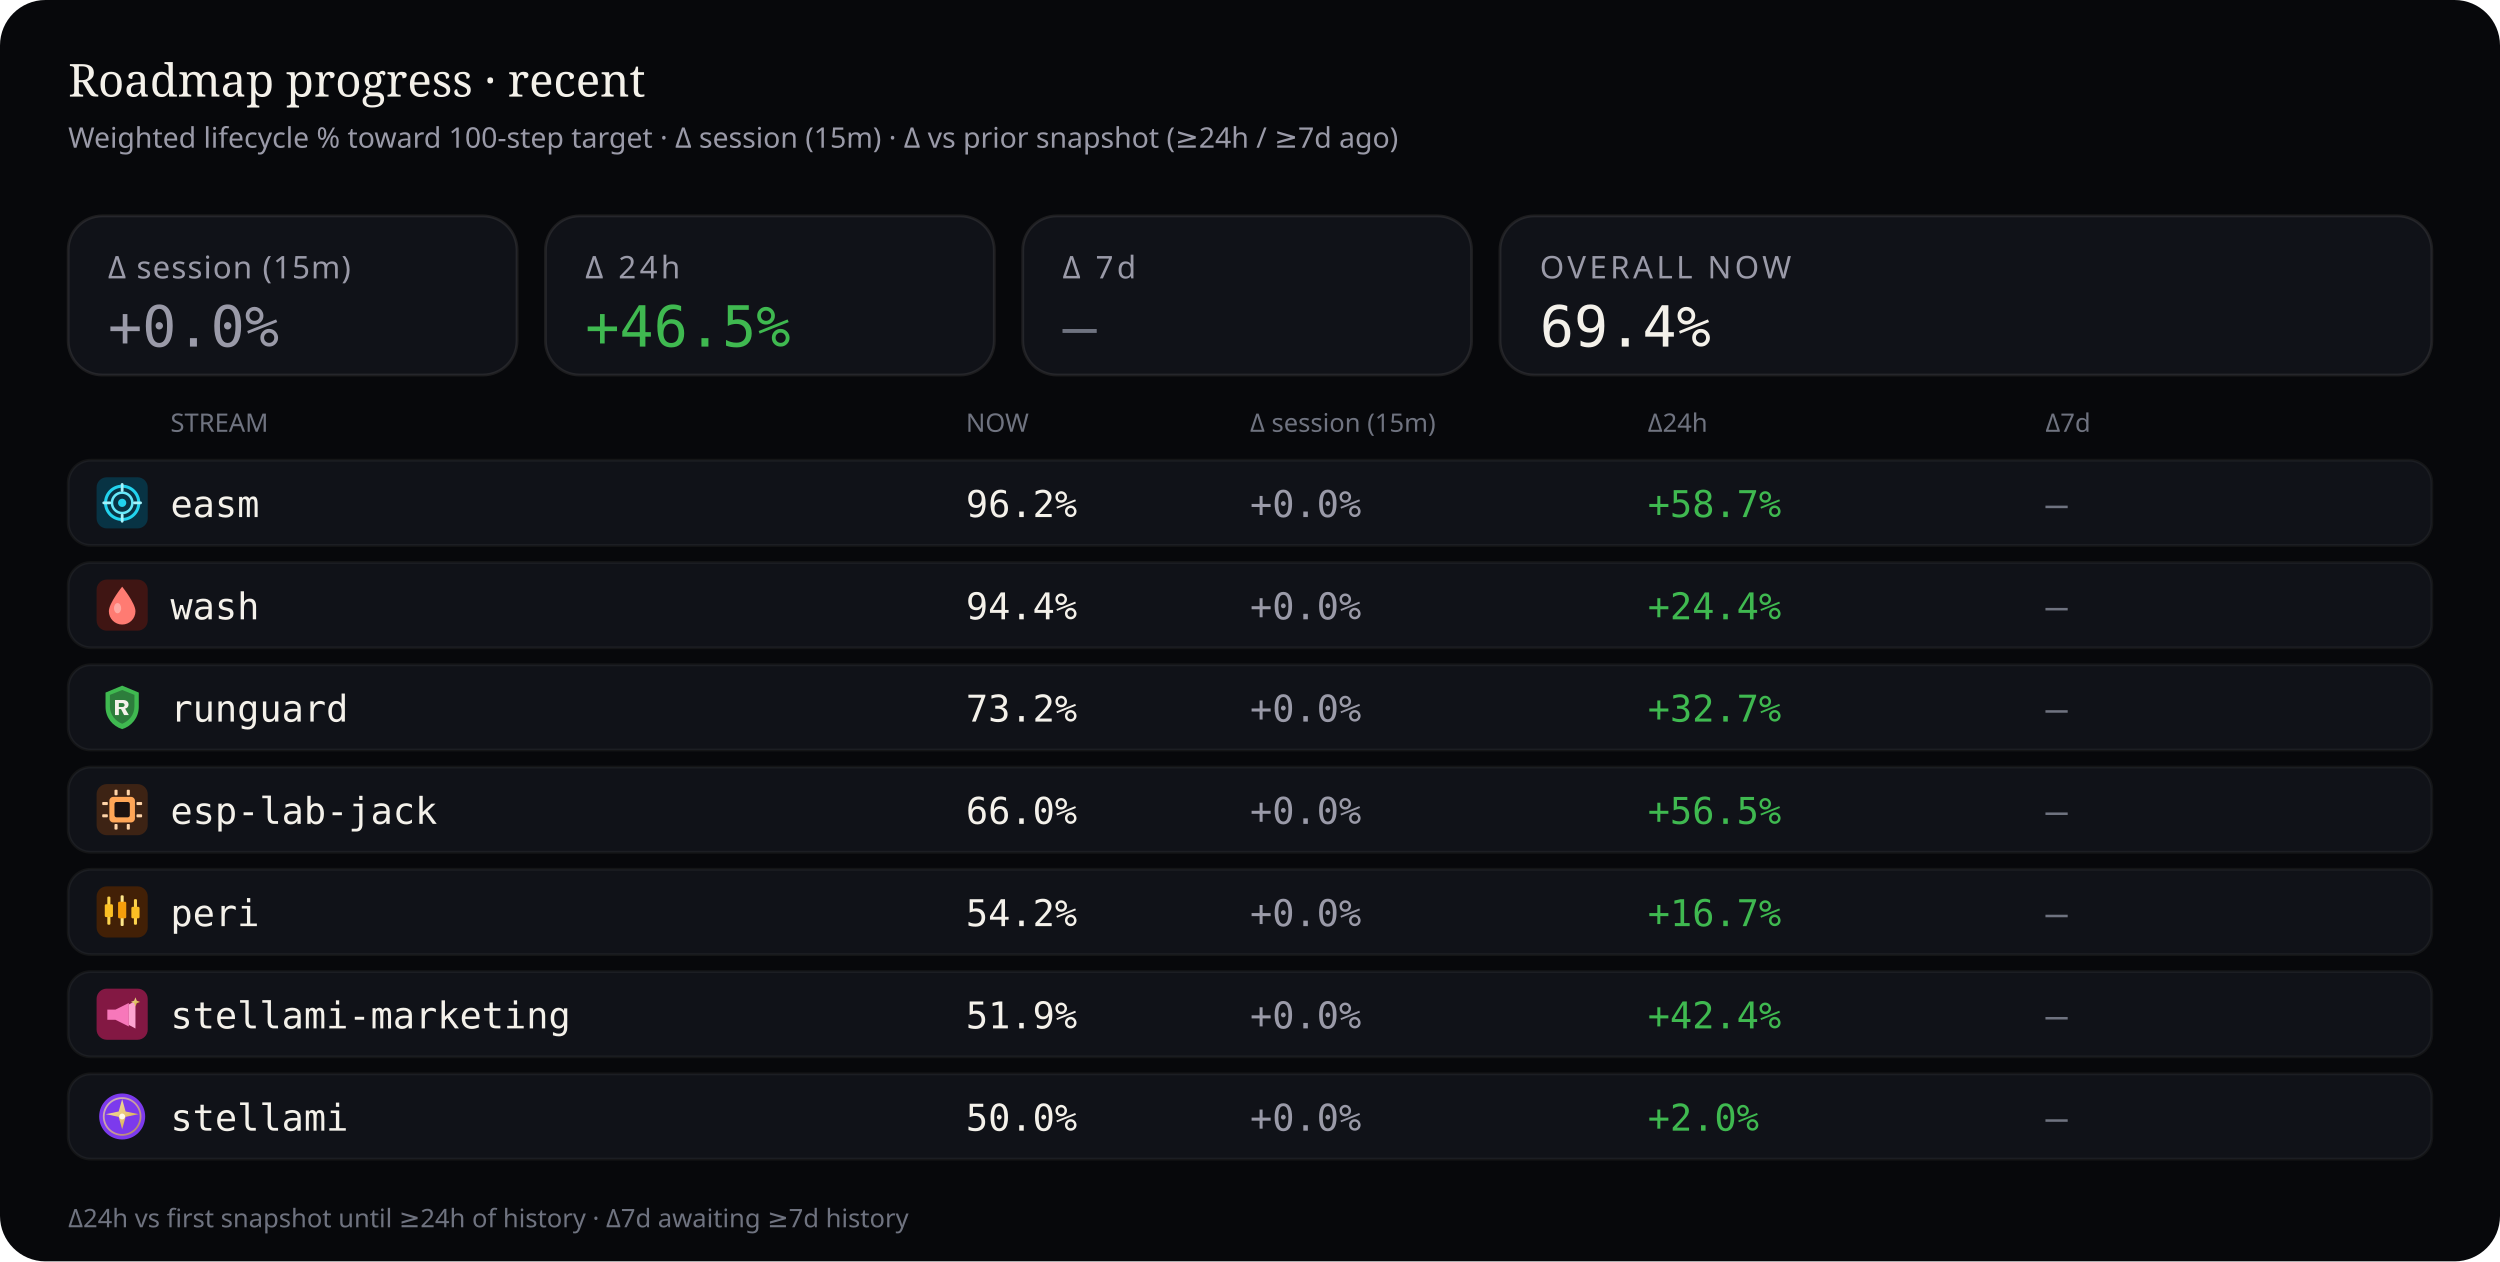
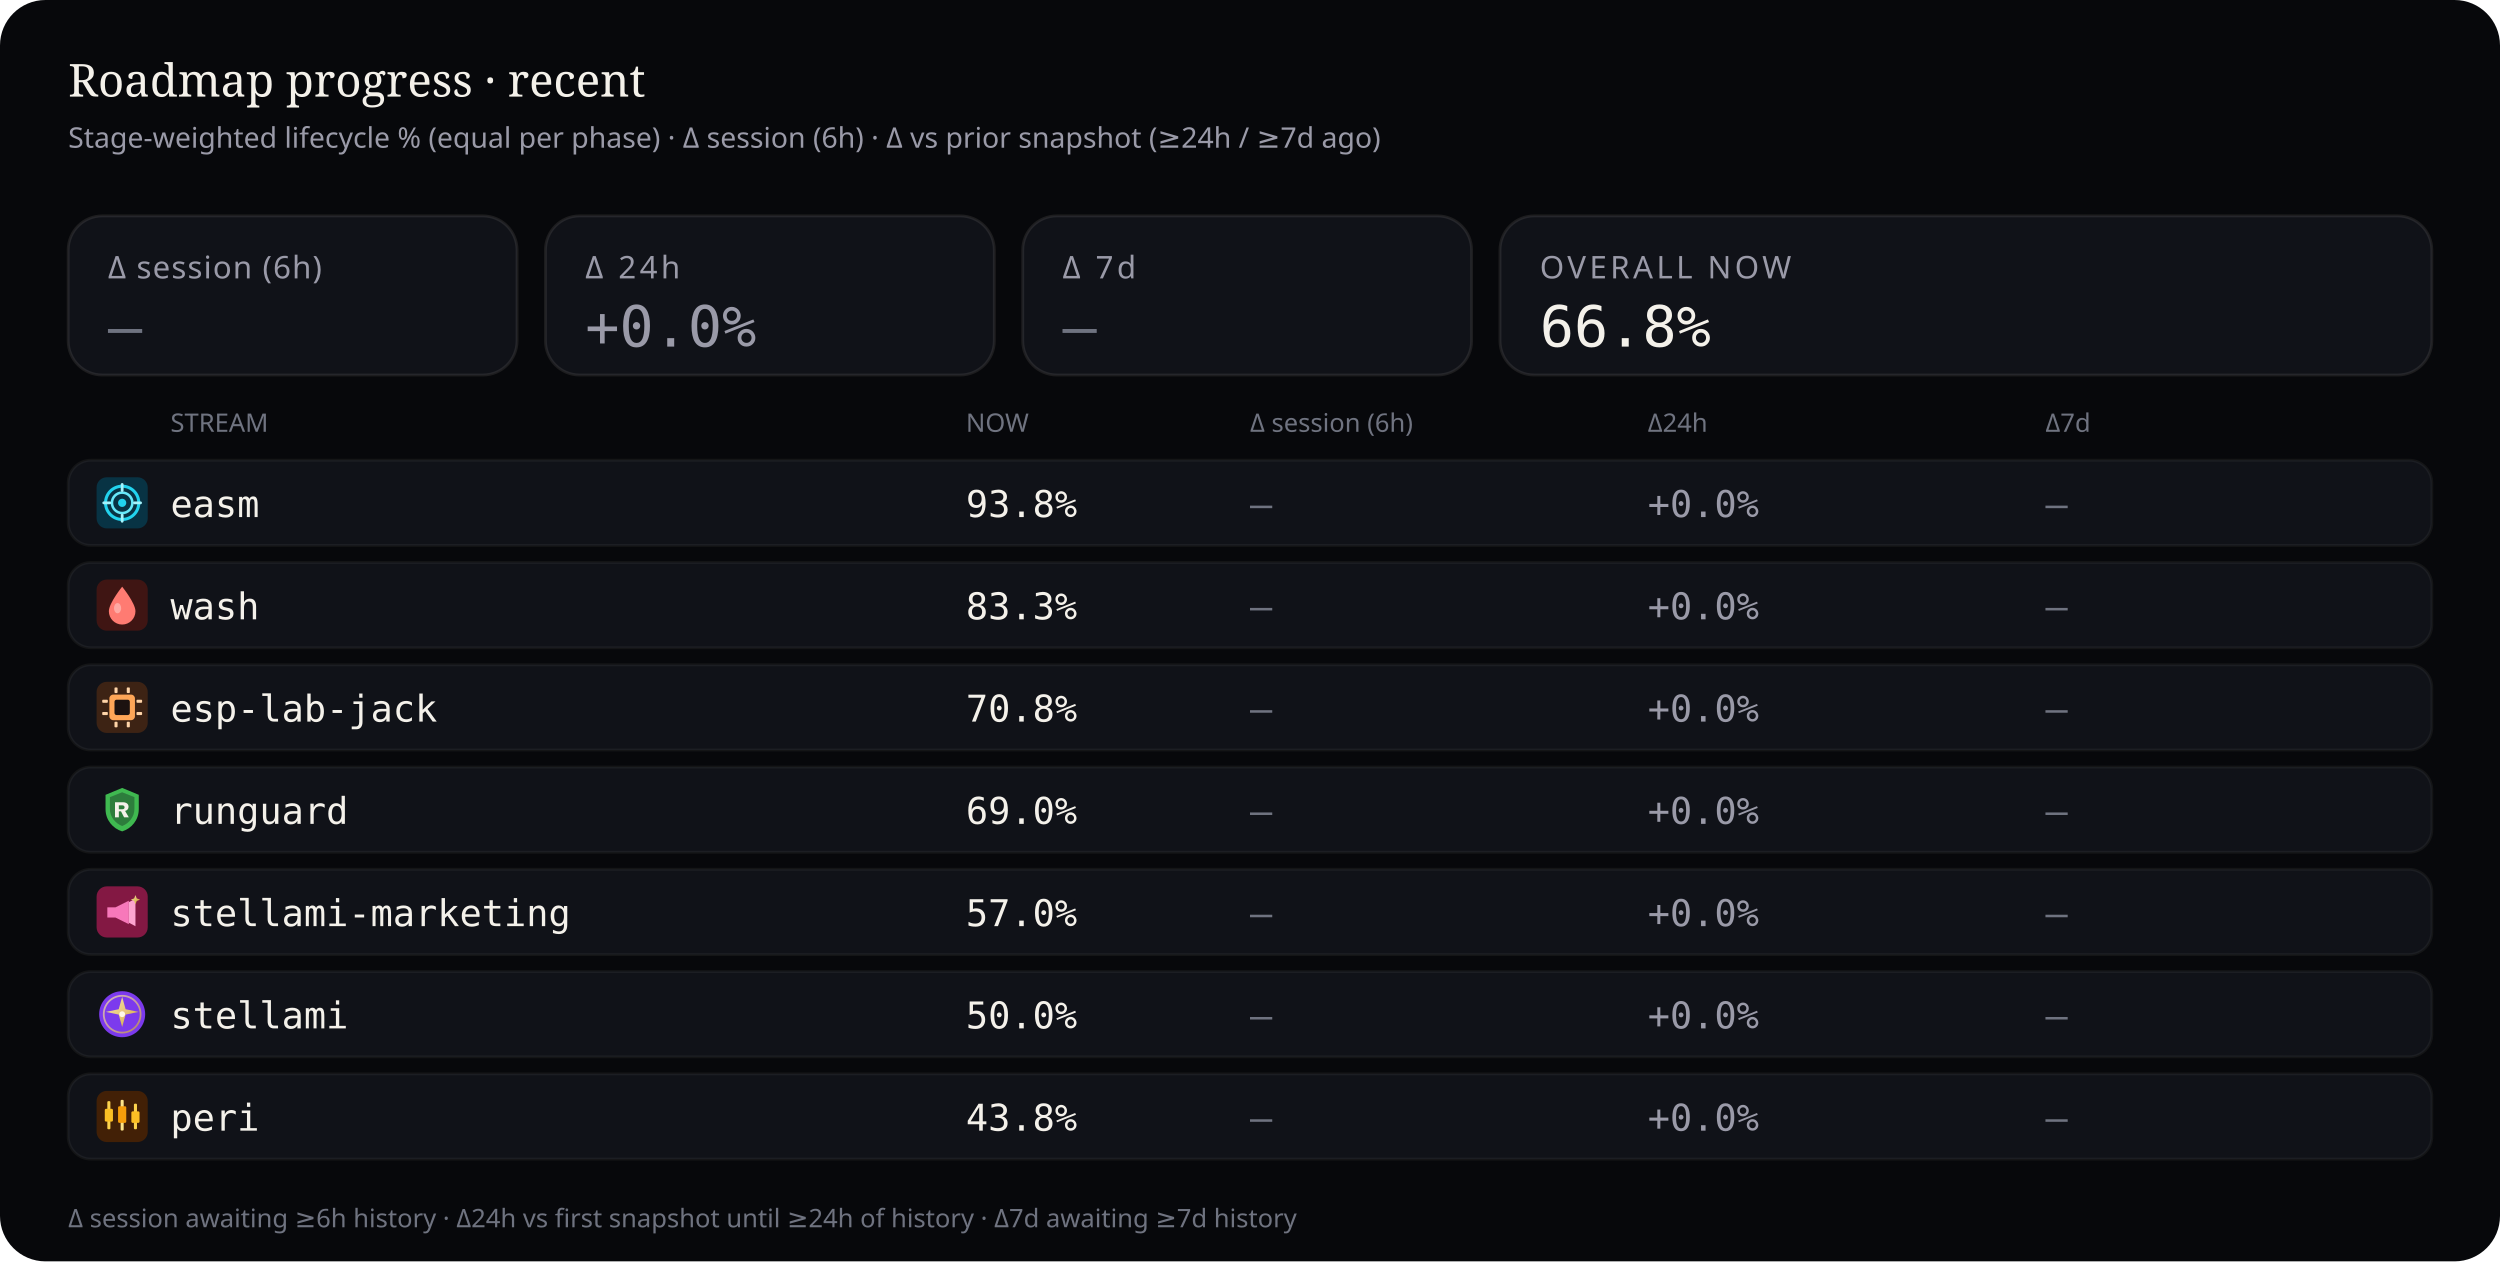
<svg xmlns="http://www.w3.org/2000/svg" viewBox="0 0 880 444" width="880" height="444" role="img" aria-label="Roadmap progress deltas — session, 24 hours, and 7 days">
  <rect width="880" height="444" rx="16" fill="#07080b" />
  <text x="24" y="34" fill="#f4f1ea" font-size="16" font-family="ui-serif, Georgia, serif">Roadmap progress · recent</text>
-   <text x="24" y="52" fill="#9a9aa8" font-size="10" font-family="ui-sans-serif, system-ui, sans-serif">Weighted lifecycle % toward 100-step target · Δ session (15m) · Δ vs prior snapshot (≥24h / ≥7d ago)</text>
+   <text x="24" y="52" fill="#9a9aa8" font-size="10" font-family="ui-sans-serif, system-ui, sans-serif">Stage-weighted lifecycle % (equal per phase) · Δ session (6h) · Δ vs prior snapshot (≥24h / ≥7d ago)</text>
  <rect x="24" y="76" width="158" height="56" rx="12" fill="#101218" stroke="rgba(232,228,214,0.10)" />
-   <text x="38" y="98" fill="#9a9aa8" font-size="11" font-family="ui-sans-serif, system-ui, sans-serif" letter-spacing="0.4">Δ session (15m)</text>
-   <text x="38" y="122" fill="#9a9aa8" font-size="20" font-family="ui-monospace, SFMono-Regular, monospace">+0.0%</text>
+   <text x="38" y="98" fill="#9a9aa8" font-size="11" font-family="ui-sans-serif, system-ui, sans-serif" letter-spacing="0.4">Δ session (6h)</text>
+   <text x="38" y="122" fill="#6f7380" font-size="20" font-family="ui-monospace, SFMono-Regular, monospace">—</text>
  <rect x="192" y="76" width="158" height="56" rx="12" fill="#101218" stroke="rgba(232,228,214,0.10)" />
  <text x="206" y="98" fill="#9a9aa8" font-size="11" font-family="ui-sans-serif, system-ui, sans-serif" letter-spacing="1.2">Δ 24h</text>
-   <text x="206" y="122" fill="#3fb950" font-size="20" font-family="ui-monospace, SFMono-Regular, monospace">+46.5%</text>
+   <text x="206" y="122" fill="#9a9aa8" font-size="20" font-family="ui-monospace, SFMono-Regular, monospace">+0.0%</text>
  <rect x="360" y="76" width="158" height="56" rx="12" fill="#101218" stroke="rgba(232,228,214,0.10)" />
  <text x="374" y="98" fill="#9a9aa8" font-size="11" font-family="ui-sans-serif, system-ui, sans-serif" letter-spacing="1.2">Δ 7d</text>
  <text x="374" y="122" fill="#6f7380" font-size="20" font-family="ui-monospace, SFMono-Regular, monospace">—</text>
  <rect x="528" y="76" width="328" height="56" rx="12" fill="#101218" stroke="rgba(232,228,214,0.10)" />
  <text x="542" y="98" fill="#9a9aa8" font-size="11" font-family="ui-sans-serif, system-ui, sans-serif" letter-spacing="1.2">OVERALL NOW</text>
-   <text x="542" y="122" fill="#f4f1ea" font-size="20" font-family="ui-monospace, SFMono-Regular, monospace">69.4%</text>
+   <text x="542" y="122" fill="#f4f1ea" font-size="20" font-family="ui-monospace, SFMono-Regular, monospace">66.8%</text>
  <text x="60" y="152" fill="#6f7380" font-size="9" font-family="ui-sans-serif, system-ui, sans-serif">STREAM</text>
  <text x="340" y="152" fill="#6f7380" font-size="9" font-family="ui-sans-serif, system-ui, sans-serif">NOW</text>
-   <text x="440" y="152" fill="#6f7380" font-size="9" font-family="ui-sans-serif, system-ui, sans-serif">Δ session (15m)</text>
+   <text x="440" y="152" fill="#6f7380" font-size="9" font-family="ui-sans-serif, system-ui, sans-serif">Δ session (6h)</text>
  <text x="580" y="152" fill="#6f7380" font-size="9" font-family="ui-sans-serif, system-ui, sans-serif">Δ24h</text>
  <text x="720" y="152" fill="#6f7380" font-size="9" font-family="ui-sans-serif, system-ui, sans-serif">Δ7d</text>
  <rect x="24" y="162" width="832" height="30" rx="8" fill="#101218" stroke="rgba(232,228,214,0.06)" />
  <g id="stream_logo_easm" class="stream_logo" data-stream="easm" transform="translate(34.0,168.0) scale(0.9)" opacity="1.0">
    <rect width="20" height="20" rx="4" fill="#083344" />
    <circle cx="10" cy="10" r="6.5" fill="none" stroke="#22d3ee" stroke-width="1.2" />
    <circle cx="10" cy="10" r="4" fill="none" stroke="#67e8f9" stroke-width="1" />
    <circle cx="10" cy="10" r="1.6" fill="#22d3ee" />
    <path d="M10 2.8 V5.2 M10 14.8 V17.2 M2.8 10 H5.2 M14.8 10 H17.2" stroke="#a5f3fc" stroke-width="1.1" stroke-linecap="round" />
  </g>
  <use class="stream_logo" data-stream="easm" href="#stream_logo_easm" x="34.0" y="168.0" width="18" height="18" opacity="0" />
  <text x="60" y="182" fill="#f4f1ea" font-size="13" font-family="ui-monospace, SFMono-Regular, monospace">easm</text>
-   <text x="340" y="182" fill="#f4f1ea" font-size="13" font-family="ui-monospace, SFMono-Regular, monospace">96.2%</text>
-   <text x="440" y="182" fill="#9a9aa8" font-size="13" font-family="ui-monospace, SFMono-Regular, monospace">+0.0%</text>
-   <text x="580" y="182" fill="#3fb950" font-size="13" font-family="ui-monospace, SFMono-Regular, monospace">+58.7%</text>
+   <text x="340" y="182" fill="#f4f1ea" font-size="13" font-family="ui-monospace, SFMono-Regular, monospace">93.8%</text>
+   <text x="440" y="182" fill="#6f7380" font-size="13" font-family="ui-monospace, SFMono-Regular, monospace">—</text>
+   <text x="580" y="182" fill="#9a9aa8" font-size="13" font-family="ui-monospace, SFMono-Regular, monospace">+0.0%</text>
  <text x="720" y="182" fill="#6f7380" font-size="13" font-family="ui-monospace, SFMono-Regular, monospace">—</text>
  <rect x="24" y="198" width="832" height="30" rx="8" fill="#101218" stroke="rgba(232,228,214,0.06)" />
  <g id="stream_logo_wash" class="stream_logo" data-stream="wash" transform="translate(34.0,204.0) scale(0.9)" opacity="1.0">
    <rect width="20" height="20" rx="4" fill="#3f1513" />
    <path fill="#ff7b72" d="M10 2.8 C10 2.8 15.2 9.2 15.2 12.4 A5.2 5.2 0 0 1 4.8 12.4 C4.8 9.2 10 2.8 10 2.8 Z" />
    <ellipse cx="8.2" cy="11.2" rx="1.4" ry="2" fill="#ffd0cc" opacity=".55" />
  </g>
  <use class="stream_logo" data-stream="wash" href="#stream_logo_wash" x="34.0" y="204.0" width="18" height="18" opacity="0" />
  <text x="60" y="218" fill="#f4f1ea" font-size="13" font-family="ui-monospace, SFMono-Regular, monospace">wash</text>
-   <text x="340" y="218" fill="#f4f1ea" font-size="13" font-family="ui-monospace, SFMono-Regular, monospace">94.4%</text>
-   <text x="440" y="218" fill="#9a9aa8" font-size="13" font-family="ui-monospace, SFMono-Regular, monospace">+0.0%</text>
-   <text x="580" y="218" fill="#3fb950" font-size="13" font-family="ui-monospace, SFMono-Regular, monospace">+24.4%</text>
+   <text x="340" y="218" fill="#f4f1ea" font-size="13" font-family="ui-monospace, SFMono-Regular, monospace">83.3%</text>
+   <text x="440" y="218" fill="#6f7380" font-size="13" font-family="ui-monospace, SFMono-Regular, monospace">—</text>
+   <text x="580" y="218" fill="#9a9aa8" font-size="13" font-family="ui-monospace, SFMono-Regular, monospace">+0.0%</text>
  <text x="720" y="218" fill="#6f7380" font-size="13" font-family="ui-monospace, SFMono-Regular, monospace">—</text>
  <rect x="24" y="234" width="832" height="30" rx="8" fill="#101218" stroke="rgba(232,228,214,0.06)" />
-   <g id="stream_logo_runguard" class="stream_logo" data-stream="runguard" transform="translate(34.0,240.0) scale(0.9)" opacity="1.0">
-     <path fill="#3fb950" d="M10 1.5 L16.5 4.2 V9.8 C16.5 14.1 13.6 17.4 10 18.5 C6.4 17.4 3.5 14.1 3.5 9.8 V4.2 Z" />
-     <path fill="#0d1117" fill-opacity=".35" d="M10 3.2 L14.8 5.1 V9.7 C14.8 12.9 12.6 15.4 10 16.4 C7.4 15.4 5.2 12.9 5.2 9.7 V5.1 Z" />
-     <path fill="#f4f1ea" d="M7.2 7.1h3.1c1.35 0 2.2.7 2.2 1.75 0 .85-.5 1.45-1.35 1.65L12.6 13h-1.85l-1.2-2.35H8.7V13H7.2V7.1zm1.5 1.2v1.55h1.35c.55 0 .9-.28.9-.75s-.35-.8-.9-.8H8.7z" />
-   </g>
-   <use class="stream_logo" data-stream="runguard" href="#stream_logo_runguard" x="34.0" y="240.0" width="18" height="18" opacity="0" />
-   <text x="60" y="254" fill="#f4f1ea" font-size="13" font-family="ui-monospace, SFMono-Regular, monospace">runguard</text>
-   <text x="340" y="254" fill="#f4f1ea" font-size="13" font-family="ui-monospace, SFMono-Regular, monospace">73.2%</text>
-   <text x="440" y="254" fill="#9a9aa8" font-size="13" font-family="ui-monospace, SFMono-Regular, monospace">+0.0%</text>
-   <text x="580" y="254" fill="#3fb950" font-size="13" font-family="ui-monospace, SFMono-Regular, monospace">+32.7%</text>
-   <text x="720" y="254" fill="#6f7380" font-size="13" font-family="ui-monospace, SFMono-Regular, monospace">—</text>
-   <rect x="24" y="270" width="832" height="30" rx="8" fill="#101218" stroke="rgba(232,228,214,0.06)" />
-   <g id="stream_logo_esp-lab-jack" class="stream_logo" data-stream="esp-lab-jack" transform="translate(34.0,276.0) scale(0.9)" opacity="1.0">
+   <g id="stream_logo_esp-lab-jack" class="stream_logo" data-stream="esp-lab-jack" transform="translate(34.0,240.0) scale(0.9)" opacity="1.0">
    <rect width="20" height="20" rx="4" fill="#3d2314" />
    <rect x="5" y="5" width="10" height="10" rx="1.5" fill="#ffa657" />
    <rect x="7" y="7" width="6" height="6" rx="0.8" fill="#1c1210" />
    <rect x="2.2" y="7" width="2.2" height="1.2" rx="0.3" fill="#ffd4a8" />
    <rect x="2.2" y="11.8" width="2.2" height="1.2" rx="0.3" fill="#ffd4a8" />
    <rect x="15.6" y="7" width="2.2" height="1.2" rx="0.3" fill="#ffd4a8" />
    <rect x="15.6" y="11.8" width="2.2" height="1.2" rx="0.3" fill="#ffd4a8" />
    <rect x="7" y="2.2" width="1.2" height="2.2" rx="0.3" fill="#ffd4a8" />
    <rect x="11.8" y="2.2" width="1.2" height="2.2" rx="0.3" fill="#ffd4a8" />
    <rect x="7" y="15.6" width="1.2" height="2.2" rx="0.3" fill="#ffd4a8" />
    <rect x="11.8" y="15.6" width="1.2" height="2.2" rx="0.3" fill="#ffd4a8" />
  </g>
-   <use class="stream_logo" data-stream="esp-lab-jack" href="#stream_logo_esp-lab-jack" x="34.0" y="276.0" width="18" height="18" opacity="0" />
-   <text x="60" y="290" fill="#f4f1ea" font-size="13" font-family="ui-monospace, SFMono-Regular, monospace">esp-lab-jack</text>
-   <text x="340" y="290" fill="#f4f1ea" font-size="13" font-family="ui-monospace, SFMono-Regular, monospace">66.0%</text>
-   <text x="440" y="290" fill="#9a9aa8" font-size="13" font-family="ui-monospace, SFMono-Regular, monospace">+0.0%</text>
-   <text x="580" y="290" fill="#3fb950" font-size="13" font-family="ui-monospace, SFMono-Regular, monospace">+56.5%</text>
+   <use class="stream_logo" data-stream="esp-lab-jack" href="#stream_logo_esp-lab-jack" x="34.0" y="240.0" width="18" height="18" opacity="0" />
+   <text x="60" y="254" fill="#f4f1ea" font-size="13" font-family="ui-monospace, SFMono-Regular, monospace">esp-lab-jack</text>
+   <text x="340" y="254" fill="#f4f1ea" font-size="13" font-family="ui-monospace, SFMono-Regular, monospace">70.8%</text>
+   <text x="440" y="254" fill="#6f7380" font-size="13" font-family="ui-monospace, SFMono-Regular, monospace">—</text>
+   <text x="580" y="254" fill="#9a9aa8" font-size="13" font-family="ui-monospace, SFMono-Regular, monospace">+0.0%</text>
+   <text x="720" y="254" fill="#6f7380" font-size="13" font-family="ui-monospace, SFMono-Regular, monospace">—</text>
+   <rect x="24" y="270" width="832" height="30" rx="8" fill="#101218" stroke="rgba(232,228,214,0.06)" />
+   <g id="stream_logo_runguard" class="stream_logo" data-stream="runguard" transform="translate(34.0,276.0) scale(0.9)" opacity="1.0">
+     <path fill="#3fb950" d="M10 1.5 L16.5 4.2 V9.8 C16.5 14.1 13.6 17.4 10 18.5 C6.4 17.4 3.5 14.1 3.5 9.8 V4.2 Z" />
+     <path fill="#0d1117" fill-opacity=".35" d="M10 3.2 L14.8 5.1 V9.7 C14.8 12.9 12.6 15.4 10 16.4 C7.4 15.4 5.2 12.9 5.2 9.7 V5.1 Z" />
+     <path fill="#f4f1ea" d="M7.2 7.1h3.1c1.35 0 2.2.7 2.2 1.75 0 .85-.5 1.45-1.35 1.65L12.6 13h-1.85l-1.2-2.35H8.7V13H7.2V7.1zm1.5 1.2v1.55h1.35c.55 0 .9-.28.9-.75s-.35-.8-.9-.8H8.7z" />
+   </g>
+   <use class="stream_logo" data-stream="runguard" href="#stream_logo_runguard" x="34.0" y="276.0" width="18" height="18" opacity="0" />
+   <text x="60" y="290" fill="#f4f1ea" font-size="13" font-family="ui-monospace, SFMono-Regular, monospace">runguard</text>
+   <text x="340" y="290" fill="#f4f1ea" font-size="13" font-family="ui-monospace, SFMono-Regular, monospace">69.0%</text>
+   <text x="440" y="290" fill="#6f7380" font-size="13" font-family="ui-monospace, SFMono-Regular, monospace">—</text>
+   <text x="580" y="290" fill="#9a9aa8" font-size="13" font-family="ui-monospace, SFMono-Regular, monospace">+0.0%</text>
  <text x="720" y="290" fill="#6f7380" font-size="13" font-family="ui-monospace, SFMono-Regular, monospace">—</text>
  <rect x="24" y="306" width="832" height="30" rx="8" fill="#101218" stroke="rgba(232,228,214,0.06)" />
-   <g id="stream_logo_peri" class="stream_logo" data-stream="peri" transform="translate(34.0,312.0) scale(0.9)" opacity="1.0">
-     <rect width="20" height="20" rx="4" fill="#422006" />
-     <rect x="4.2" y="4" width="1.2" height="11" rx="0.4" fill="#fcd34d" />
-     <rect x="3.2" y="7" width="3.2" height="5" rx="0.5" fill="#fbbf24" />
-     <rect x="9.4" y="3.5" width="1.2" height="12" rx="0.4" fill="#fde68a" />
-     <rect x="8.4" y="6" width="3.2" height="6.5" rx="0.5" fill="#f59e0b" />
-     <rect x="14.6" y="5" width="1.2" height="10" rx="0.4" fill="#fcd34d" />
-     <rect x="13.6" y="8" width="3.2" height="4.5" rx="0.5" fill="#fbbf24" />
-   </g>
-   <use class="stream_logo" data-stream="peri" href="#stream_logo_peri" x="34.0" y="312.0" width="18" height="18" opacity="0" />
-   <text x="60" y="326" fill="#f4f1ea" font-size="13" font-family="ui-monospace, SFMono-Regular, monospace">peri</text>
-   <text x="340" y="326" fill="#f4f1ea" font-size="13" font-family="ui-monospace, SFMono-Regular, monospace">54.2%</text>
-   <text x="440" y="326" fill="#9a9aa8" font-size="13" font-family="ui-monospace, SFMono-Regular, monospace">+0.0%</text>
-   <text x="580" y="326" fill="#3fb950" font-size="13" font-family="ui-monospace, SFMono-Regular, monospace">+16.7%</text>
-   <text x="720" y="326" fill="#6f7380" font-size="13" font-family="ui-monospace, SFMono-Regular, monospace">—</text>
-   <rect x="24" y="342" width="832" height="30" rx="8" fill="#101218" stroke="rgba(232,228,214,0.06)" />
-   <g id="stream_logo_stellami-marketing" class="stream_logo" data-stream="stellami-marketing" transform="translate(34.0,348.0) scale(0.9)" opacity="1.0">
+   <g id="stream_logo_stellami-marketing" class="stream_logo" data-stream="stellami-marketing" transform="translate(34.0,312.0) scale(0.9)" opacity="1.0">
    <defs>
      <linearGradient id="stream_logo_stellami-marketing-smkt-gold" x1="0%" y1="0%" x2="100%" y2="100%">
        <stop offset="0%" stop-color="#f5e6a8" />
        <stop offset="100%" stop-color="#c9a227" />
      </linearGradient>
    </defs>
    <rect width="20" height="20" rx="4" fill="#831843" />
    <path fill="#f778ba" d="M4.2 8.2h3.2l5.2-2.6v9.2l-5.2-2.6H4.2z" />
    <path fill="#fda4d0" d="M12.6 6.2l2.6-1.4v10.8l-2.6-1.4z" />
    <path fill="url(#stream_logo_stellami-marketing-smkt-gold)" d="M15.2 3.4 L15.7 4.7 L17 5.2 L15.7 5.7 L15.2 7 L14.7 5.7 L13.4 5.2 L14.7 4.7 Z" />
  </g>
-   <use class="stream_logo" data-stream="stellami-marketing" href="#stream_logo_stellami-marketing" x="34.0" y="348.0" width="18" height="18" opacity="0" />
-   <text x="60" y="362" fill="#f4f1ea" font-size="13" font-family="ui-monospace, SFMono-Regular, monospace">stellami-marketing</text>
-   <text x="340" y="362" fill="#f4f1ea" font-size="13" font-family="ui-monospace, SFMono-Regular, monospace">51.9%</text>
-   <text x="440" y="362" fill="#9a9aa8" font-size="13" font-family="ui-monospace, SFMono-Regular, monospace">+0.0%</text>
-   <text x="580" y="362" fill="#3fb950" font-size="13" font-family="ui-monospace, SFMono-Regular, monospace">+42.4%</text>
-   <text x="720" y="362" fill="#6f7380" font-size="13" font-family="ui-monospace, SFMono-Regular, monospace">—</text>
-   <rect x="24" y="378" width="832" height="30" rx="8" fill="#101218" stroke="rgba(232,228,214,0.06)" />
-   <g id="stream_logo_stellami" class="stream_logo" data-stream="stellami" transform="translate(34.0,384.0) scale(0.9)" opacity="1.0">
+   <use class="stream_logo" data-stream="stellami-marketing" href="#stream_logo_stellami-marketing" x="34.0" y="312.0" width="18" height="18" opacity="0" />
+   <text x="60" y="326" fill="#f4f1ea" font-size="13" font-family="ui-monospace, SFMono-Regular, monospace">stellami-marketing</text>
+   <text x="340" y="326" fill="#f4f1ea" font-size="13" font-family="ui-monospace, SFMono-Regular, monospace">57.0%</text>
+   <text x="440" y="326" fill="#6f7380" font-size="13" font-family="ui-monospace, SFMono-Regular, monospace">—</text>
+   <text x="580" y="326" fill="#9a9aa8" font-size="13" font-family="ui-monospace, SFMono-Regular, monospace">+0.0%</text>
+   <text x="720" y="326" fill="#6f7380" font-size="13" font-family="ui-monospace, SFMono-Regular, monospace">—</text>
+   <rect x="24" y="342" width="832" height="30" rx="8" fill="#101218" stroke="rgba(232,228,214,0.06)" />
+   <g id="stream_logo_stellami" class="stream_logo" data-stream="stellami" transform="translate(34.0,348.0) scale(0.9)" opacity="1.0">
    <defs>
      <linearGradient id="stream_logo_stellami-stellami-gold" x1="0%" y1="0%" x2="100%" y2="100%">
        <stop offset="0%" stop-color="#f5e6a8" />
        <stop offset="55%" stop-color="#e8c57a" />
        <stop offset="100%" stop-color="#c9a227" />
      </linearGradient>
    </defs>
    <circle cx="10" cy="10" r="9" fill="#7c3aed" />
    <circle cx="10" cy="10" r="7.2" fill="none" stroke="url(#stream_logo_stellami-stellami-gold)" stroke-width="0.7" opacity=".7" />
    <path fill="url(#stream_logo_stellami-stellami-gold)" d="M10 3.2 L11.35 8.05 L16.4 9.1 L11.35 10.15 L10 15 L8.65 10.15 L3.6 9.1 L8.65 8.05 Z" />
    <circle cx="10" cy="10" r="1.15" fill="#fff8e8" />
  </g>
-   <use class="stream_logo" data-stream="stellami" href="#stream_logo_stellami" x="34.0" y="384.0" width="18" height="18" opacity="0" />
-   <text x="60" y="398" fill="#f4f1ea" font-size="13" font-family="ui-monospace, SFMono-Regular, monospace">stellami</text>
-   <text x="340" y="398" fill="#f4f1ea" font-size="13" font-family="ui-monospace, SFMono-Regular, monospace">50.0%</text>
-   <text x="440" y="398" fill="#9a9aa8" font-size="13" font-family="ui-monospace, SFMono-Regular, monospace">+0.0%</text>
-   <text x="580" y="398" fill="#3fb950" font-size="13" font-family="ui-monospace, SFMono-Regular, monospace">+2.0%</text>
+   <use class="stream_logo" data-stream="stellami" href="#stream_logo_stellami" x="34.0" y="348.0" width="18" height="18" opacity="0" />
+   <text x="60" y="362" fill="#f4f1ea" font-size="13" font-family="ui-monospace, SFMono-Regular, monospace">stellami</text>
+   <text x="340" y="362" fill="#f4f1ea" font-size="13" font-family="ui-monospace, SFMono-Regular, monospace">50.0%</text>
+   <text x="440" y="362" fill="#6f7380" font-size="13" font-family="ui-monospace, SFMono-Regular, monospace">—</text>
+   <text x="580" y="362" fill="#9a9aa8" font-size="13" font-family="ui-monospace, SFMono-Regular, monospace">+0.0%</text>
+   <text x="720" y="362" fill="#6f7380" font-size="13" font-family="ui-monospace, SFMono-Regular, monospace">—</text>
+   <rect x="24" y="378" width="832" height="30" rx="8" fill="#101218" stroke="rgba(232,228,214,0.06)" />
+   <g id="stream_logo_peri" class="stream_logo" data-stream="peri" transform="translate(34.0,384.0) scale(0.9)" opacity="1.0">
+     <rect width="20" height="20" rx="4" fill="#422006" />
+     <rect x="4.2" y="4" width="1.2" height="11" rx="0.4" fill="#fcd34d" />
+     <rect x="3.2" y="7" width="3.2" height="5" rx="0.5" fill="#fbbf24" />
+     <rect x="9.4" y="3.5" width="1.2" height="12" rx="0.4" fill="#fde68a" />
+     <rect x="8.4" y="6" width="3.2" height="6.5" rx="0.5" fill="#f59e0b" />
+     <rect x="14.6" y="5" width="1.2" height="10" rx="0.4" fill="#fcd34d" />
+     <rect x="13.6" y="8" width="3.2" height="4.5" rx="0.5" fill="#fbbf24" />
+   </g>
+   <use class="stream_logo" data-stream="peri" href="#stream_logo_peri" x="34.0" y="384.0" width="18" height="18" opacity="0" />
+   <text x="60" y="398" fill="#f4f1ea" font-size="13" font-family="ui-monospace, SFMono-Regular, monospace">peri</text>
+   <text x="340" y="398" fill="#f4f1ea" font-size="13" font-family="ui-monospace, SFMono-Regular, monospace">43.8%</text>
+   <text x="440" y="398" fill="#6f7380" font-size="13" font-family="ui-monospace, SFMono-Regular, monospace">—</text>
+   <text x="580" y="398" fill="#9a9aa8" font-size="13" font-family="ui-monospace, SFMono-Regular, monospace">+0.0%</text>
  <text x="720" y="398" fill="#6f7380" font-size="13" font-family="ui-monospace, SFMono-Regular, monospace">—</text>
-   <text x="24" y="432" fill="#6f7380" font-size="9" font-family="ui-sans-serif, system-ui, sans-serif">Δ24h vs first snapshot until ≥24h of history · Δ7d awaiting ≥7d history</text>
+   <text x="24" y="432" fill="#6f7380" font-size="9" font-family="ui-sans-serif, system-ui, sans-serif">Δ session awaiting ≥6h history · Δ24h vs first snapshot until ≥24h of history · Δ7d awaiting ≥7d history</text>
</svg>
